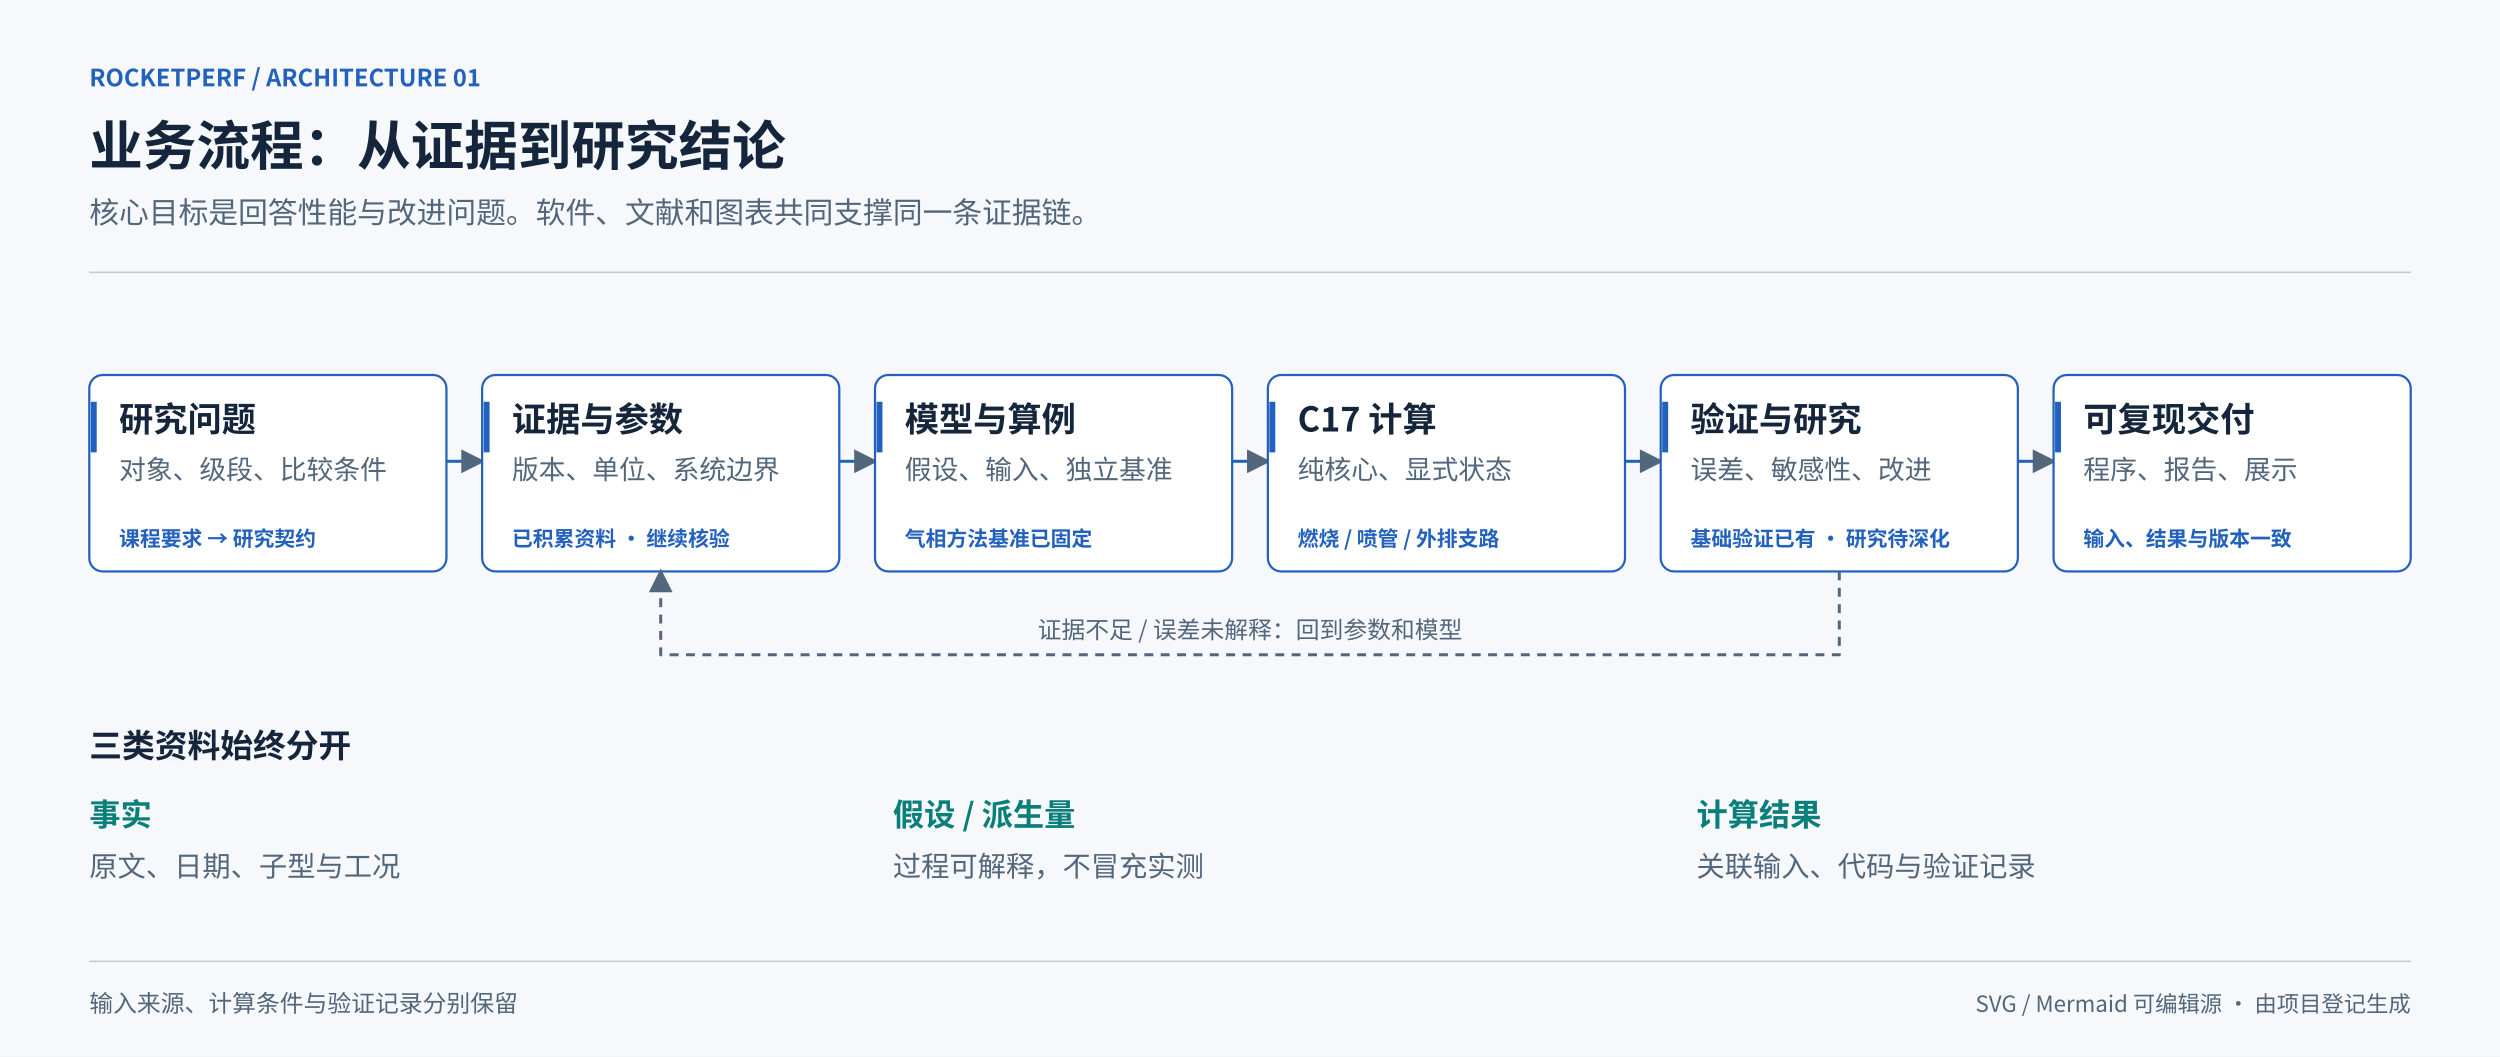
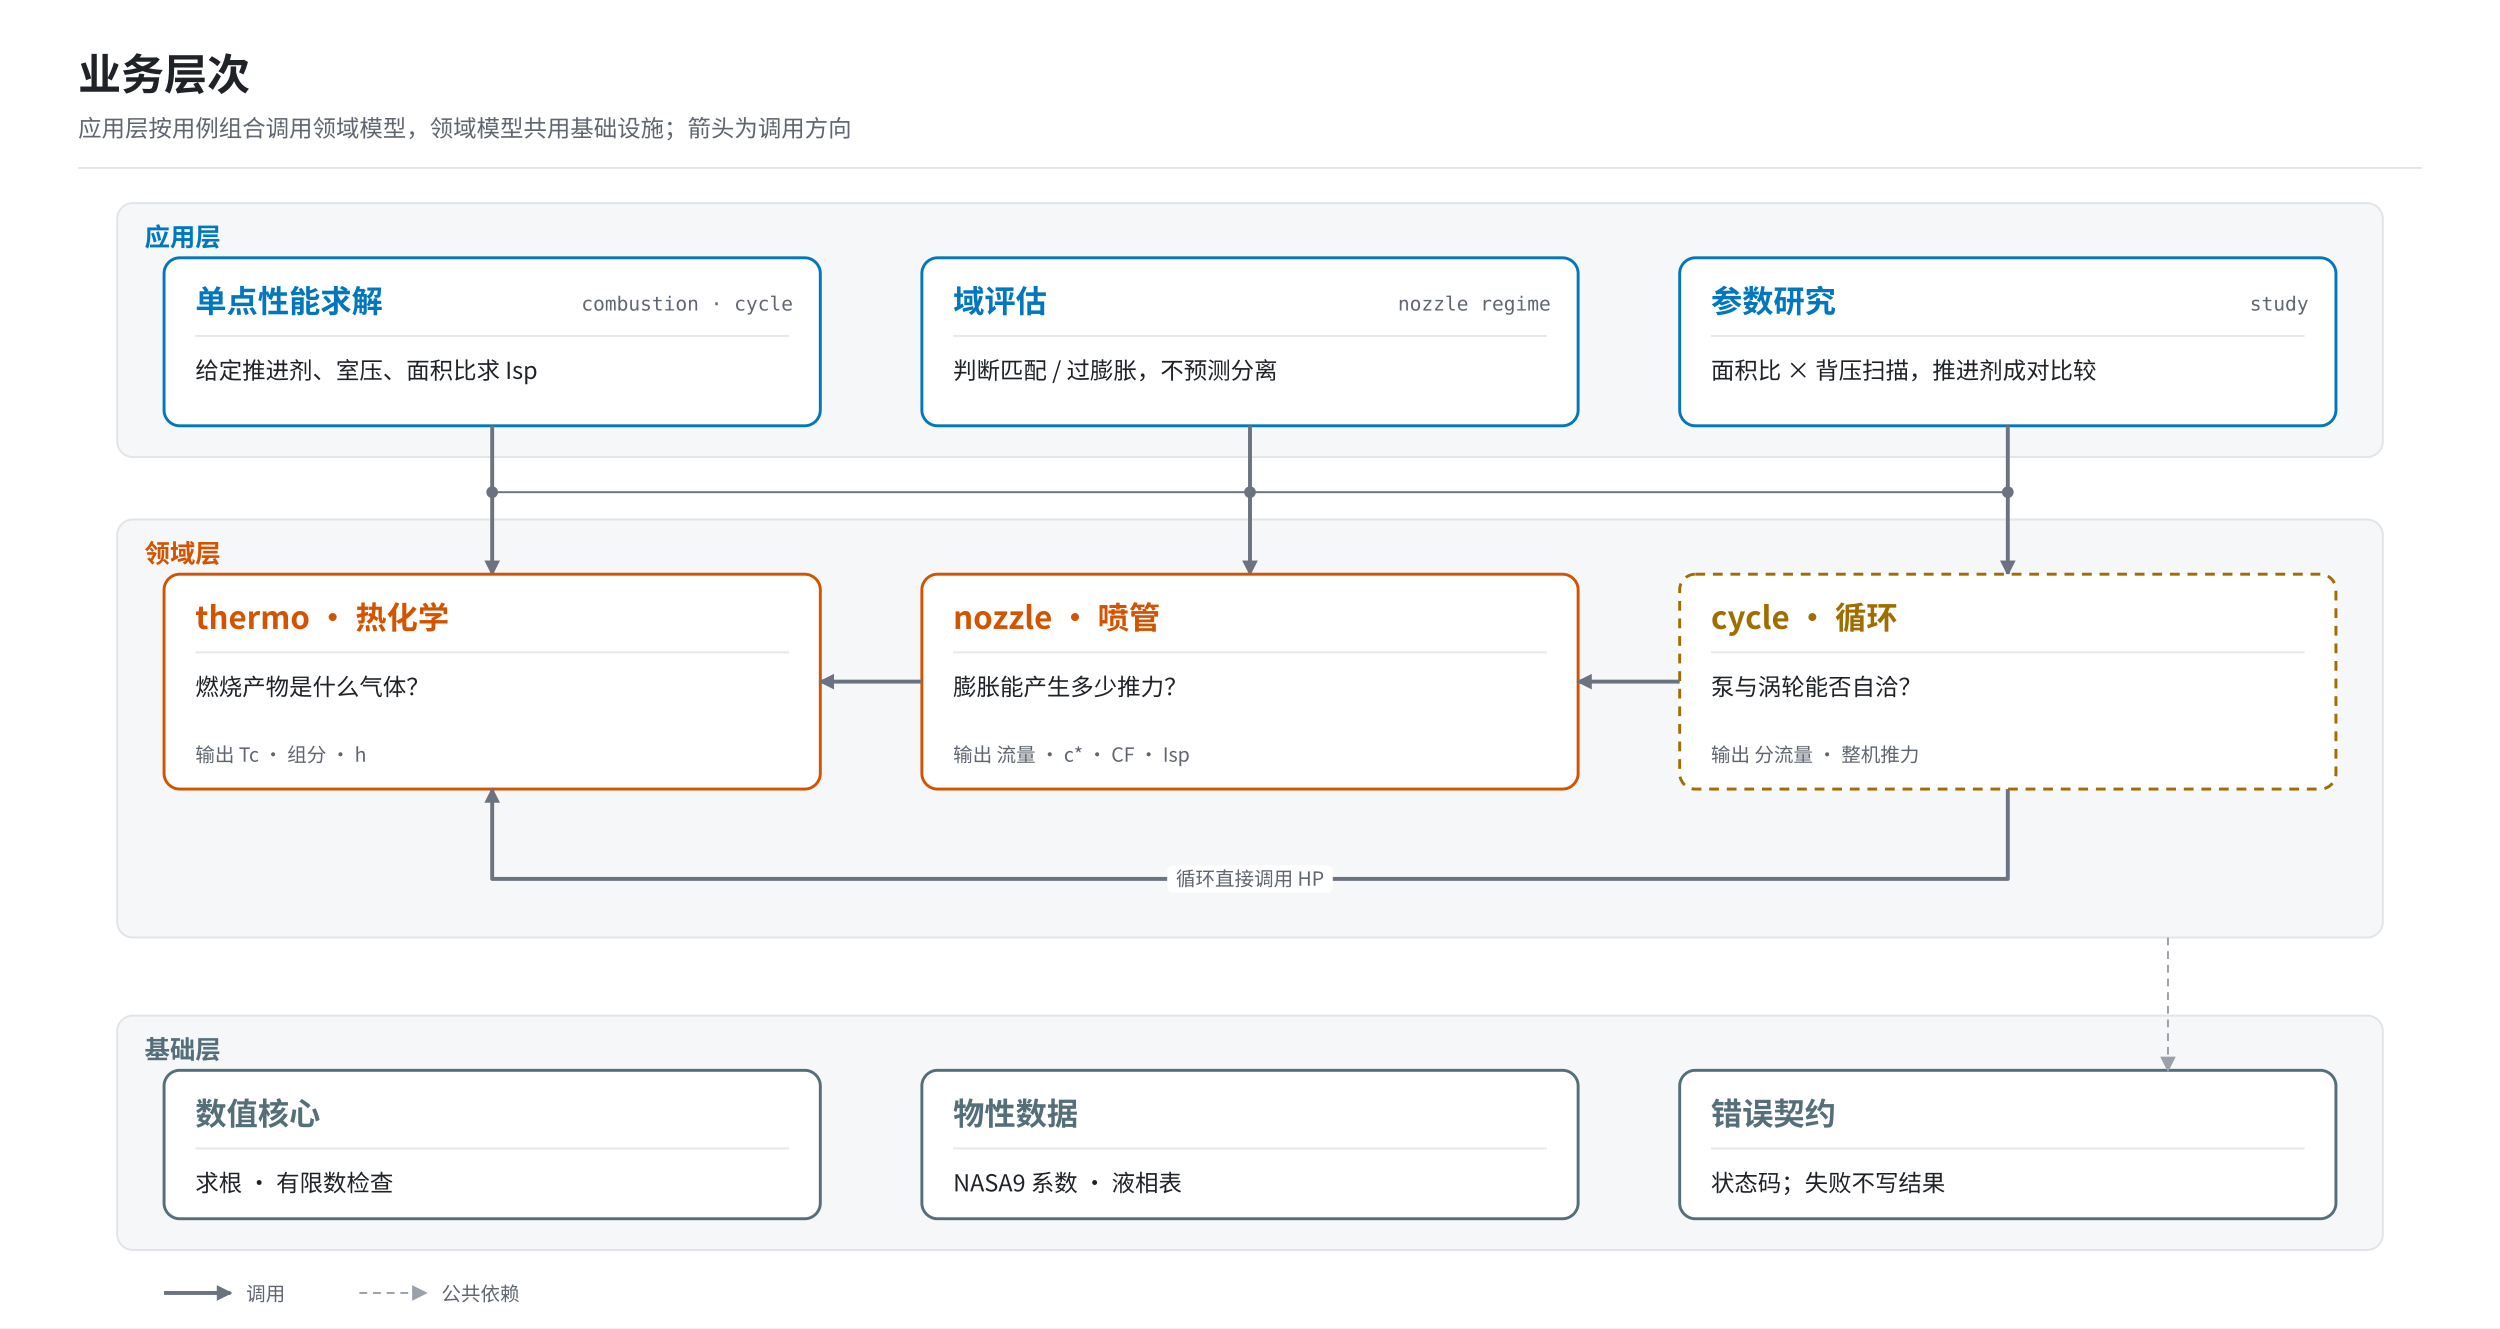
- <svg xmlns="http://www.w3.org/2000/svg" width="1680" height="710" viewBox="0 0 1680 710" role="img" aria-labelledby="title-01 desc-01">
+ <svg xmlns="http://www.w3.org/2000/svg" width="1280" height="680" viewBox="0 0 1280 680" role="img" aria-labelledby="business-title business-desc">
  <defs>
-     <marker id="arrow-01" markerWidth="8" markerHeight="8" refX="7" refY="4" orient="auto">
-       <path d="M0,0 L8,4 L0,8 Z" fill="#52667c" />
+     <marker id="ah-main" markerWidth="8" markerHeight="8" refX="7" refY="4" orient="auto" markerUnits="userSpaceOnUse">
+       <path d="M0,0 L8,4 L0,8 Z" fill="#6b7280" />
+     </marker>
+     <marker id="ah-sub" markerWidth="8" markerHeight="8" refX="7" refY="4" orient="auto" markerUnits="userSpaceOnUse">
+       <path d="M0,0 L8,4 L0,8 Z" fill="#6b7280" />
+     </marker>
+     <marker id="ah-call" markerWidth="8" markerHeight="8" refX="7" refY="4" orient="auto" markerUnits="userSpaceOnUse">
+       <path d="M0,0 L8,4 L0,8 Z" fill="#9aa1ab" />
+     </marker>
+     <marker id="ah-loop" markerWidth="8" markerHeight="8" refX="7" refY="4" orient="auto" markerUnits="userSpaceOnUse">
+       <path d="M0,0 L8,4 L0,8 Z" fill="#a06d00" />
+     </marker>
+     <marker id="ah-verify" markerWidth="8" markerHeight="8" refX="7" refY="4" orient="auto" markerUnits="userSpaceOnUse">
+       <path d="M0,0 L8,4 L0,8 Z" fill="#7b1fa2" />
+     </marker>
+     <marker id="ah-fail" markerWidth="8" markerHeight="8" refX="7" refY="4" orient="auto" markerUnits="userSpaceOnUse">
+       <path d="M0,0 L8,4 L0,8 Z" fill="#c62828" />
    </marker>
  </defs>
-   <g font-family="Microsoft YaHei,Noto Sans CJK SC,Arial,sans-serif">
-     <rect width="1680" height="710" fill="#f6f8fb" />
-     <text x="60" y="58" font-size="16" fill="#2261bd" font-weight="650" text-anchor="start">ROCKETPERF  /  ARCHITECTURE 01</text>
-     <text x="60" y="111" font-size="36" fill="#15263c" font-weight="700" text-anchor="start">业务流程：从证据到研究结论</text>
-     <text x="60" y="150" font-size="20" fill="#52667c" font-weight="400" text-anchor="start">核心目标是回答性能与改进问题。软件、文献和图表共同支撑同一条证据链。</text>
-     <line x1="60" y1="183" x2="1620" y2="183" stroke="#bdcad8" />
-     <g>
-       <rect x="60" y="252" width="240" height="132" rx="9" fill="#ffffff" stroke="#2261bd" stroke-width="1.5" />
-       <rect x="61" y="270" width="4" height="34" fill="#2261bd" />
-       <text x="80" y="290" font-size="23" fill="#15263c" font-weight="650" text-anchor="start">研究问题</text>
-       <text x="80" y="322" font-size="18" fill="#52667c" font-weight="400" text-anchor="start">对象、级段、比较条件</text>
-       <text x="80" y="367" font-size="14" fill="#2261bd" font-weight="600" text-anchor="start">课程要求 → 研究契约</text>
-     </g>
-     <polyline points="300,310 324,310" fill="none" stroke="#2261bd" stroke-width="2" stroke-linejoin="round" marker-end="url(#arrow-01)" />
-     <g>
-       <rect x="324" y="252" width="240" height="132" rx="9" fill="#ffffff" stroke="#2261bd" stroke-width="1.5" />
-       <rect x="325" y="270" width="4" height="34" fill="#2261bd" />
-       <text x="344" y="290" font-size="23" fill="#15263c" font-weight="650" text-anchor="start">证据与参数</text>
-       <text x="344" y="322" font-size="18" fill="#52667c" font-weight="400" text-anchor="start">版本、单位、系统边界</text>
-       <text x="344" y="367" font-size="14" fill="#2261bd" font-weight="600" text-anchor="start">已积累资料 · 继续核验</text>
-     </g>
-     <polyline points="564,310 588,310" fill="none" stroke="#2261bd" stroke-width="2" stroke-linejoin="round" marker-end="url(#arrow-01)" />
-     <g>
-       <rect x="588" y="252" width="240" height="132" rx="9" fill="#ffffff" stroke="#2261bd" stroke-width="1.5" />
-       <rect x="589" y="270" width="4" height="34" fill="#2261bd" />
-       <text x="608" y="290" font-size="23" fill="#15263c" font-weight="650" text-anchor="start">模型与算例</text>
-       <text x="608" y="322" font-size="18" fill="#52667c" font-weight="400" text-anchor="start">假设、输入、独立基准</text>
-       <text x="608" y="367" font-size="14" fill="#2261bd" font-weight="600" text-anchor="start">气相方法基准已固定</text>
-     </g>
-     <polyline points="828,310 852,310" fill="none" stroke="#2261bd" stroke-width="2" stroke-linejoin="round" marker-end="url(#arrow-01)" />
-     <g>
-       <rect x="852" y="252" width="240" height="132" rx="9" fill="#ffffff" stroke="#2261bd" stroke-width="1.5" />
-       <rect x="853" y="270" width="4" height="34" fill="#2261bd" />
-       <text x="872" y="290" font-size="23" fill="#15263c" font-weight="650" text-anchor="start">C17 计算</text>
-       <text x="872" y="322" font-size="18" fill="#52667c" font-weight="400" text-anchor="start">纯核心、显式状态</text>
-       <text x="872" y="367" font-size="14" fill="#2261bd" font-weight="600" text-anchor="start">燃烧 / 喷管 / 外排支路</text>
-     </g>
-     <polyline points="1092,310 1116,310" fill="none" stroke="#2261bd" stroke-width="2" stroke-linejoin="round" marker-end="url(#arrow-01)" />
-     <g>
-       <rect x="1116" y="252" width="240" height="132" rx="9" fill="#ffffff" stroke="#2261bd" stroke-width="1.5" />
-       <rect x="1117" y="270" width="4" height="34" fill="#2261bd" />
-       <text x="1136" y="290" font-size="23" fill="#15263c" font-weight="650" text-anchor="start">验证与研究</text>
-       <text x="1136" y="322" font-size="18" fill="#52667c" font-weight="400" text-anchor="start">误差、敏感性、改进</text>
-       <text x="1136" y="367" font-size="14" fill="#2261bd" font-weight="600" text-anchor="start">基础验证已有 · 研究待深化</text>
-     </g>
-     <polyline points="1356,310 1380,310" fill="none" stroke="#2261bd" stroke-width="2" stroke-linejoin="round" marker-end="url(#arrow-01)" />
-     <g>
-       <rect x="1380" y="252" width="240" height="132" rx="9" fill="#ffffff" stroke="#2261bd" stroke-width="1.5" />
-       <rect x="1381" y="270" width="4" height="34" fill="#2261bd" />
-       <text x="1400" y="290" font-size="23" fill="#15263c" font-weight="650" text-anchor="start">可复现交付</text>
-       <text x="1400" y="322" font-size="18" fill="#52667c" font-weight="400" text-anchor="start">程序、报告、展示</text>
-       <text x="1400" y="367" font-size="14" fill="#2261bd" font-weight="600" text-anchor="start">输入、结果与版本一致</text>
-     </g>
-     <polyline points="1236,384 1236,440 444,440 444,384" fill="none" stroke="#52667c" stroke-width="2" stroke-linejoin="round" marker-end="url(#arrow-01)" stroke-dasharray="6 5" />
-     <text x="840" y="429" font-size="16" fill="#52667c" font-weight="400" text-anchor="middle">证据不足 / 误差未解释：回到参数和模型</text>
-     <text x="60" y="509" font-size="22" fill="#15263c" font-weight="650" text-anchor="start">三类资料始终分开</text>
-     <text x="60" y="555" font-size="21" fill="#087f78" font-weight="650" text-anchor="start">事实</text>
-     <text x="60" y="589" font-size="19" fill="#52667c" font-weight="400" text-anchor="start">原文、日期、子型与工况</text>
-     <text x="600" y="555" font-size="21" fill="#087f78" font-weight="650" text-anchor="start">假设 / 派生量</text>
-     <text x="600" y="589" font-size="19" fill="#52667c" font-weight="400" text-anchor="start">过程可解释，不冒充实测</text>
-     <text x="1140" y="555" font-size="21" fill="#087f78" font-weight="650" text-anchor="start">计算结果</text>
-     <text x="1140" y="589" font-size="19" fill="#52667c" font-weight="400" text-anchor="start">关联输入、代码与验证记录</text>
-     <line x1="60" y1="646" x2="1620" y2="646" stroke="#bdcad8" />
-     <text x="60" y="680" font-size="16" fill="#52667c" font-weight="400" text-anchor="start">输入来源、计算条件与验证记录分别保留</text>
-     <text x="1620" y="680" font-size="15" fill="#52667c" font-weight="400" text-anchor="end">SVG / Mermaid 可编辑源 · 由项目登记生成</text>
+   <g font-family="'Microsoft YaHei','Noto Sans CJK SC','PingFang SC',sans-serif">
+     <rect width="1280" height="680" fill="#ffffff" />
+     <text x="40" y="46" font-size="22" fill="#1f2328" font-weight="700" text-anchor="start">业务层次</text>
+     <text x="40" y="70" font-size="12" fill="#5f6670" text-anchor="start">应用层按用例组合调用领域模型，领域模型共用基础设施；箭头为调用方向</text>
+     <line x1="40" y1="86" x2="1240" y2="86" stroke="#e1e4e8" stroke-width="1" />
+     <rect x="60" y="104" width="1160" height="130" rx="8" fill="#f6f7f9" stroke="#e1e4e8" stroke-width="1" />
+     <text x="74" y="126" font-size="13" fill="#0277bd" font-weight="700" text-anchor="start">应用层</text>
+     <rect x="84" y="132" width="336" height="86" rx="8" fill="#ffffff" stroke="#0277bd" stroke-width="1.5" />
+     <text x="100" y="160" font-size="16" fill="#0277bd" font-weight="700" text-anchor="start">单点性能求解</text>
+     <text x="406" y="159" font-size="10" fill="#5f6670" text-anchor="end" font-family="'Cascadia Mono',Consolas,'JetBrains Mono',monospace">combustion · cycle</text>
+     <line x1="100" y1="172" x2="404" y2="172" stroke="#e5e7eb" stroke-width="1" />
+     <text x="100" y="194" font-size="12" fill="#1f2328" text-anchor="start">给定推进剂、室压、面积比求 Isp</text>
+     <polyline points="252,218 252,252" fill="none" stroke="#6b7280" stroke-width="2" stroke-linejoin="round" />
+     <circle cx="252" cy="252" r="3" fill="#6b7280" />
+     <rect x="472" y="132" width="336" height="86" rx="8" fill="#ffffff" stroke="#0277bd" stroke-width="1.5" />
+     <text x="488" y="160" font-size="16" fill="#0277bd" font-weight="700" text-anchor="start">域评估</text>
+     <text x="794" y="159" font-size="10" fill="#5f6670" text-anchor="end" font-family="'Cascadia Mono',Consolas,'JetBrains Mono',monospace">nozzle regime</text>
+     <line x1="488" y1="172" x2="792" y2="172" stroke="#e5e7eb" stroke-width="1" />
+     <text x="488" y="194" font-size="12" fill="#1f2328" text-anchor="start">判断匹配 / 过膨胀，不预测分离</text>
+     <polyline points="640,218 640,252" fill="none" stroke="#6b7280" stroke-width="2" stroke-linejoin="round" />
+     <circle cx="640" cy="252" r="3" fill="#6b7280" />
+     <rect x="860" y="132" width="336" height="86" rx="8" fill="#ffffff" stroke="#0277bd" stroke-width="1.5" />
+     <text x="876" y="160" font-size="16" fill="#0277bd" font-weight="700" text-anchor="start">参数研究</text>
+     <text x="1182" y="159" font-size="10" fill="#5f6670" text-anchor="end" font-family="'Cascadia Mono',Consolas,'JetBrains Mono',monospace">study</text>
+     <line x1="876" y1="172" x2="1180" y2="172" stroke="#e5e7eb" stroke-width="1" />
+     <text x="876" y="194" font-size="12" fill="#1f2328" text-anchor="start">面积比 × 背压扫描，推进剂成对比较</text>
+     <polyline points="1028,218 1028,252" fill="none" stroke="#6b7280" stroke-width="2" stroke-linejoin="round" />
+     <circle cx="1028" cy="252" r="3" fill="#6b7280" />
+     <line x1="252" y1="252" x2="1028" y2="252" stroke="#6b7280" stroke-width="1" />
+     <rect x="60" y="266" width="1160" height="214" rx="8" fill="#f6f7f9" stroke="#e1e4e8" stroke-width="1" />
+     <text x="74" y="288" font-size="13" fill="#d35400" font-weight="700" text-anchor="start">领域层</text>
+     <polyline points="252,252 252,294" fill="none" stroke="#6b7280" stroke-width="2" stroke-linejoin="round" marker-end="url(#ah-main)" />
+     <rect x="84" y="294" width="336" height="110" rx="8" fill="#ffffff" stroke="#d35400" stroke-width="1.5" />
+     <text x="100" y="322" font-size="16" fill="#d35400" font-weight="700" text-anchor="start">thermo · 热化学</text>
+     <line x1="100" y1="334" x2="404" y2="334" stroke="#e5e7eb" stroke-width="1" />
+     <text x="100" y="356" font-size="12" fill="#1f2328" text-anchor="start">燃烧产物是什么气体？</text>
+     <text x="100" y="390" font-size="10" fill="#5f6670" text-anchor="start">输出 Tc · 组分 · h</text>
+     <polyline points="640,252 640,294" fill="none" stroke="#6b7280" stroke-width="2" stroke-linejoin="round" marker-end="url(#ah-main)" />
+     <rect x="472" y="294" width="336" height="110" rx="8" fill="#ffffff" stroke="#d35400" stroke-width="1.5" />
+     <text x="488" y="322" font-size="16" fill="#d35400" font-weight="700" text-anchor="start">nozzle · 喷管</text>
+     <line x1="488" y1="334" x2="792" y2="334" stroke="#e5e7eb" stroke-width="1" />
+     <text x="488" y="356" font-size="12" fill="#1f2328" text-anchor="start">膨胀能产生多少推力？</text>
+     <text x="488" y="390" font-size="10" fill="#5f6670" text-anchor="start">输出 流量 · c* · CF · Isp</text>
+     <polyline points="1028,252 1028,294" fill="none" stroke="#6b7280" stroke-width="2" stroke-linejoin="round" marker-end="url(#ah-main)" />
+     <rect x="860" y="294" width="336" height="110" rx="8" fill="#ffffff" stroke="#a06d00" stroke-width="1.5" stroke-dasharray="5 4" />
+     <text x="876" y="322" font-size="16" fill="#a06d00" font-weight="700" text-anchor="start">cycle · 循环</text>
+     <line x1="876" y1="334" x2="1180" y2="334" stroke="#e5e7eb" stroke-width="1" />
+     <text x="876" y="356" font-size="12" fill="#1f2328" text-anchor="start">泵与涡轮能否自洽？</text>
+     <text x="876" y="390" font-size="10" fill="#5f6670" text-anchor="start">输出 分流量 · 整机推力</text>
+     <polyline points="472,349 420,349" fill="none" stroke="#6b7280" stroke-width="2" stroke-linejoin="round" marker-end="url(#ah-main)" />
+     <polyline points="860,349 808,349" fill="none" stroke="#6b7280" stroke-width="2" stroke-linejoin="round" marker-end="url(#ah-main)" />
+     <polyline points="1028,404 1028,450 252,450 252,404" fill="none" stroke="#6b7280" stroke-width="2" stroke-linejoin="round" marker-end="url(#ah-main)" />
+     <rect x="597.6" y="443" width="84.8" height="14" rx="3" fill="#ffffff" />
+     <text x="640" y="453.5" font-size="10" fill="#5f6670" text-anchor="middle">循环直接调用 HP</text>
+     <rect x="60" y="520" width="1160" height="120" rx="8" fill="#f6f7f9" stroke="#e1e4e8" stroke-width="1" />
+     <text x="74" y="542" font-size="13" fill="#546e7a" font-weight="700" text-anchor="start">基础层</text>
+     <rect x="84" y="548" width="336" height="76" rx="8" fill="#ffffff" stroke="#546e7a" stroke-width="1.5" />
+     <text x="100" y="576" font-size="16" fill="#546e7a" font-weight="700" text-anchor="start">数值核心</text>
+     <line x1="100" y1="588" x2="404" y2="588" stroke="#e5e7eb" stroke-width="1" />
+     <text x="100" y="610" font-size="12" fill="#1f2328" text-anchor="start">求根 · 有限数检查</text>
+     <rect x="472" y="548" width="336" height="76" rx="8" fill="#ffffff" stroke="#546e7a" stroke-width="1.5" />
+     <text x="488" y="576" font-size="16" fill="#546e7a" font-weight="700" text-anchor="start">物性数据</text>
+     <line x1="488" y1="588" x2="792" y2="588" stroke="#e5e7eb" stroke-width="1" />
+     <text x="488" y="610" font-size="12" fill="#1f2328" text-anchor="start">NASA9 系数 · 液相表</text>
+     <rect x="860" y="548" width="336" height="76" rx="8" fill="#ffffff" stroke="#546e7a" stroke-width="1.5" />
+     <text x="876" y="576" font-size="16" fill="#546e7a" font-weight="700" text-anchor="start">错误契约</text>
+     <line x1="876" y1="588" x2="1180" y2="588" stroke="#e5e7eb" stroke-width="1" />
+     <text x="876" y="610" font-size="12" fill="#1f2328" text-anchor="start">状态码；失败不写结果</text>
+     <polyline points="1110,480 1110,548" fill="none" stroke="#9aa1ab" stroke-width="1" stroke-linejoin="round" stroke-dasharray="4 3" marker-end="url(#ah-call)" />
+     <polyline points="84,662 118,662" fill="none" stroke="#6b7280" stroke-width="2" stroke-linejoin="round" marker-end="url(#ah-main)" />
+     <text x="126" y="666" font-size="10" fill="#5f6670" text-anchor="start">调用</text>
+     <polyline points="184,662 218,662" fill="none" stroke="#9aa1ab" stroke-width="1" stroke-linejoin="round" stroke-dasharray="4 3" marker-end="url(#ah-call)" />
+     <text x="226" y="666" font-size="10" fill="#5f6670" text-anchor="start">公共依赖</text>
  </g>
</svg>
